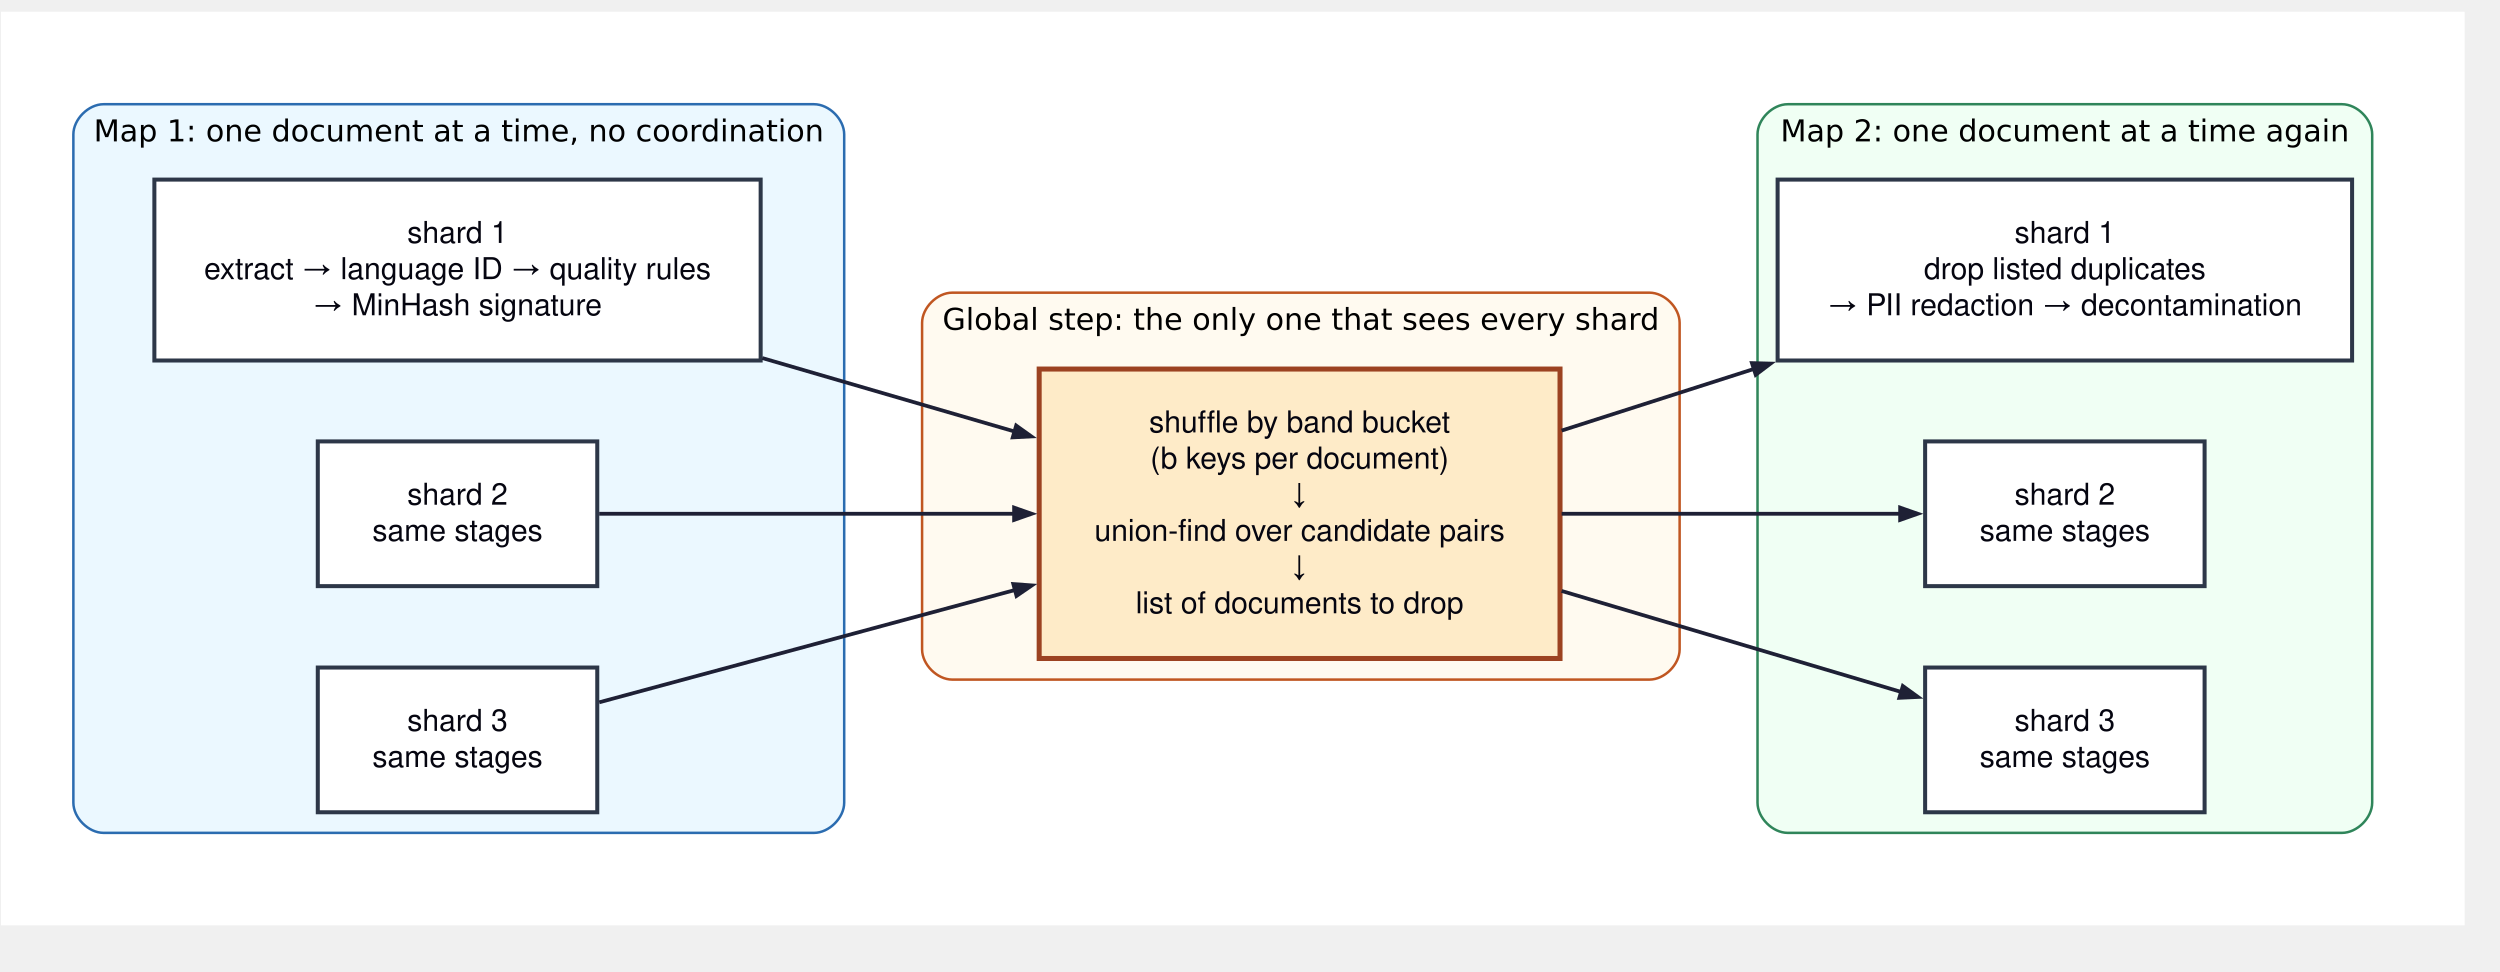
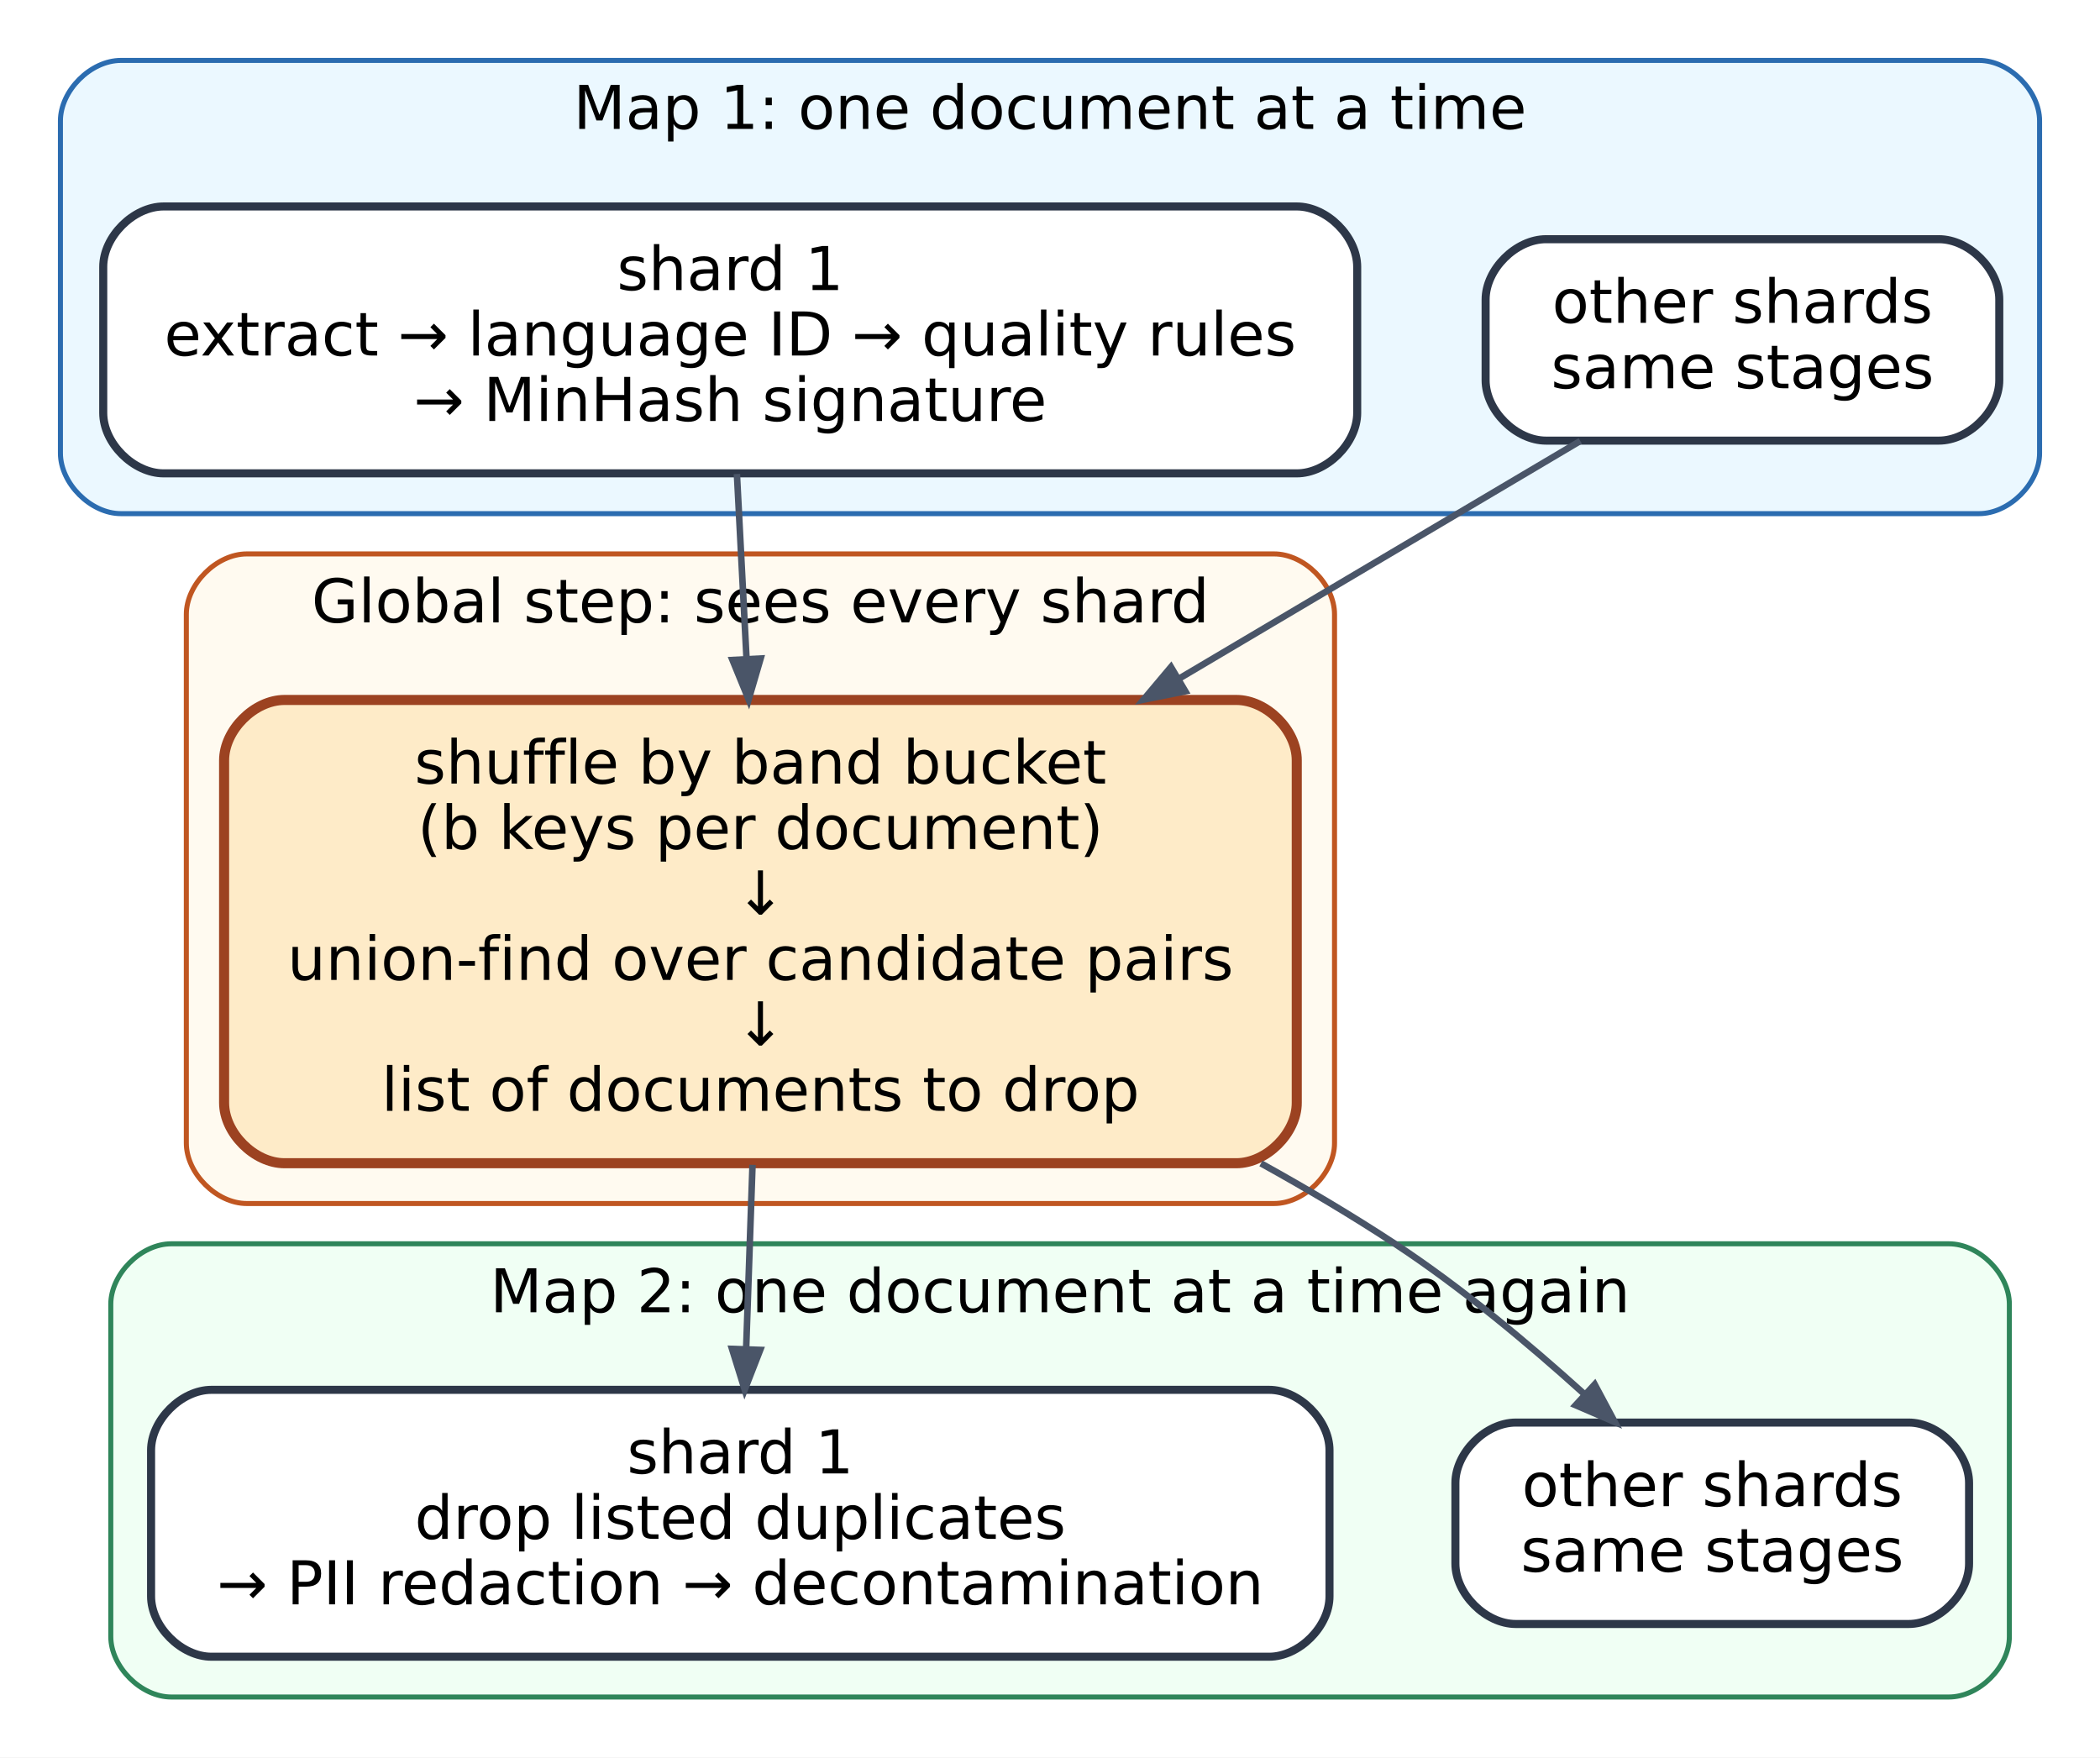
- <svg xmlns="http://www.w3.org/2000/svg" width="1009" height="392" viewBox="14.00 14.00 995.00 378.00">
-   <g id="graph0" class="graph" transform="scale(1 1) rotate(0) translate(43.2 349.2)">
-     <polygon fill="#ffffff" stroke="none" points="-28.8,28.8 -28.8,-334.8 951.73,-334.8 951.73,28.8 -28.8,28.8" />
+ <svg xmlns="http://www.w3.org/2000/svg" width="417pt" height="349pt" viewBox="0.00 0.00 417.00 349.00">
+   <g id="graph0" class="graph" transform="scale(1 1) rotate(0) translate(4 345)">
+     <polygon fill="white" stroke="transparent" points="-4,4 -4,-345 413,-345 413,4 -4,4" />
    <g id="clust1" class="cluster">
-       <path fill="#ebf8ff" stroke="#2b6cb0" d="M12,-8C12,-8 294.79,-8 294.79,-8 300.79,-8 306.79,-14 306.79,-20 306.79,-20 306.79,-286 306.79,-286 306.79,-292 300.79,-298 294.79,-298 294.79,-298 12,-298 12,-298 6,-298 0,-292 0,-286 0,-286 0,-20 0,-20 0,-14 6,-8 12,-8" />
-       <text xml:space="preserve" text-anchor="middle" x="153.39" y="-283.2" font-family="DejaVu Sans" font-size="12.00">Map 1: one document at a time, no coordination</text>
+       <path fill="#ebf8ff" stroke="#2b6cb0" d="M20,-243C20,-243 389,-243 389,-243 395,-243 401,-249 401,-255 401,-255 401,-321 401,-321 401,-327 395,-333 389,-333 389,-333 20,-333 20,-333 14,-333 8,-327 8,-321 8,-321 8,-255 8,-255 8,-249 14,-243 20,-243" />
+       <text text-anchor="middle" x="204.5" y="-319.4" font-family="DejaVu Sans" font-size="12.00">Map 1: one document at a time</text>
    </g>
    <g id="clust2" class="cluster">
-       <path fill="#fffaf0" stroke="#c05621" d="M349.79,-69C349.79,-69 627.29,-69 627.29,-69 633.29,-69 639.29,-75 639.29,-81 639.29,-81 639.29,-211 639.29,-211 639.29,-217 633.29,-223 627.29,-223 627.29,-223 349.79,-223 349.79,-223 343.79,-223 337.79,-217 337.79,-211 337.79,-211 337.79,-81 337.79,-81 337.79,-75 343.79,-69 349.79,-69" />
-       <text xml:space="preserve" text-anchor="middle" x="488.54" y="-208.2" font-family="DejaVu Sans" font-size="12.00">Global step: the only one that sees every shard</text>
+       <path fill="#fffaf0" stroke="#c05621" d="M45,-106C45,-106 249,-106 249,-106 255,-106 261,-112 261,-118 261,-118 261,-223 261,-223 261,-229 255,-235 249,-235 249,-235 45,-235 45,-235 39,-235 33,-229 33,-223 33,-223 33,-118 33,-118 33,-112 39,-106 45,-106" />
+       <text text-anchor="middle" x="147" y="-221.4" font-family="DejaVu Sans" font-size="12.00">Global step: sees every shard</text>
    </g>
    <g id="clust3" class="cluster">
-       <path fill="#f0fff4" stroke="#2f855a" d="M682.29,-8C682.29,-8 902.93,-8 902.93,-8 908.93,-8 914.93,-14 914.93,-20 914.93,-20 914.93,-286 914.93,-286 914.93,-292 908.93,-298 902.93,-298 902.93,-298 682.29,-298 682.29,-298 676.29,-298 670.29,-292 670.29,-286 670.29,-286 670.29,-20 670.29,-20 670.29,-14 676.29,-8 682.29,-8" />
-       <text xml:space="preserve" text-anchor="middle" x="792.61" y="-283.2" font-family="DejaVu Sans" font-size="12.00">Map 2: one document at a time again</text>
+       <path fill="#f0fff4" stroke="#2f855a" d="M30,-8C30,-8 383,-8 383,-8 389,-8 395,-14 395,-20 395,-20 395,-86 395,-86 395,-92 389,-98 383,-98 383,-98 30,-98 30,-98 24,-98 18,-92 18,-86 18,-86 18,-20 18,-20 18,-14 24,-8 30,-8" />
+       <text text-anchor="middle" x="206.5" y="-84.4" font-family="DejaVu Sans" font-size="12.00">Map 2: one document at a time again</text>
    </g>
    <g id="node1" class="node">
-       <polygon fill="#ffffff" stroke="#2d3748" stroke-width="1.6" points="208.51,-73.8 97.28,-73.8 97.28,-16.2 208.51,-16.2 208.51,-73.8" />
-       <text xml:space="preserve" text-anchor="middle" x="152.89" y="-48.6" font-family="Helvetica,sans-Serif" font-size="12.00" fill="#050510">shard 3</text>
-       <text xml:space="preserve" text-anchor="middle" x="152.89" y="-34.2" font-family="Helvetica,sans-Serif" font-size="12.00" fill="#050510">same stages</text>
+       <path fill="#ffffff" stroke="#2d3748" stroke-width="1.6" d="M381,-297.5C381,-297.5 303,-297.5 303,-297.5 297,-297.5 291,-291.5 291,-285.5 291,-285.5 291,-269.5 291,-269.5 291,-263.5 297,-257.5 303,-257.5 303,-257.5 381,-257.5 381,-257.5 387,-257.5 393,-263.5 393,-269.5 393,-269.5 393,-285.5 393,-285.5 393,-291.5 387,-297.5 381,-297.5" />
+       <text text-anchor="middle" x="342" y="-280.9" font-family="DejaVu Sans" font-size="12.00">other shards</text>
+       <text text-anchor="middle" x="342" y="-267.9" font-family="DejaVu Sans" font-size="12.00">same stages</text>
+     </g>
+     <g id="node3" class="node">
+       <path fill="#feebc8" stroke="#9c4221" stroke-width="2" d="M241.5,-206C241.5,-206 52.5,-206 52.5,-206 46.5,-206 40.5,-200 40.5,-194 40.5,-194 40.5,-126 40.5,-126 40.5,-120 46.5,-114 52.5,-114 52.5,-114 241.5,-114 241.5,-114 247.5,-114 253.5,-120 253.5,-126 253.5,-126 253.5,-194 253.5,-194 253.5,-200 247.5,-206 241.5,-206" />
+       <text text-anchor="middle" x="147" y="-189.4" font-family="DejaVu Sans" font-size="12.00">shuffle by band bucket</text>
+       <text text-anchor="middle" x="147" y="-176.4" font-family="DejaVu Sans" font-size="12.00">(b keys per document)</text>
+       <text text-anchor="middle" x="147" y="-163.4" font-family="DejaVu Sans" font-size="12.00">↓</text>
+       <text text-anchor="middle" x="147" y="-150.4" font-family="DejaVu Sans" font-size="12.00">union-find over candidate pairs</text>
+       <text text-anchor="middle" x="147" y="-137.4" font-family="DejaVu Sans" font-size="12.00">↓</text>
+       <text text-anchor="middle" x="147" y="-124.4" font-family="DejaVu Sans" font-size="12.00">list of documents to drop</text>
+     </g>
+     <g id="edge1" class="edge">
+       <path fill="none" stroke="#4a5568" stroke-width="1.3" d="M309.8,-257.43C288.06,-244.55 258.3,-226.93 230.17,-210.26" />
+       <polygon fill="#4a5568" stroke="#4a5568" stroke-width="1.3" points="231.37,-207.72 223.06,-206.05 228.52,-212.54 231.37,-207.72" />
+     </g>
+     <g id="node2" class="node">
+       <path fill="#ffffff" stroke="#2d3748" stroke-width="1.6" d="M253.5,-304C253.5,-304 28.5,-304 28.5,-304 22.5,-304 16.5,-298 16.5,-292 16.5,-292 16.5,-263 16.5,-263 16.5,-257 22.5,-251 28.5,-251 28.5,-251 253.5,-251 253.5,-251 259.5,-251 265.5,-257 265.5,-263 265.5,-263 265.5,-292 265.5,-292 265.5,-298 259.5,-304 253.5,-304" />
+       <text text-anchor="middle" x="141" y="-287.4" font-family="DejaVu Sans" font-size="12.00">shard 1</text>
+       <text text-anchor="middle" x="141" y="-274.4" font-family="DejaVu Sans" font-size="12.00">extract → language ID → quality rules</text>
+       <text text-anchor="middle" x="141" y="-261.4" font-family="DejaVu Sans" font-size="12.00">→ MinHash signature</text>
+     </g>
+     <g id="edge2" class="edge">
+       <path fill="none" stroke="#4a5568" stroke-width="1.3" d="M142.33,-250.87C142.89,-240.07 143.57,-227.08 144.23,-214.38" />
+       <polygon fill="#4a5568" stroke="#4a5568" stroke-width="1.3" points="147.04,-214.23 144.66,-206.09 141.45,-213.94 147.04,-214.23" />
    </g>
    <g id="node4" class="node">
-       <polygon fill="#feebc8" stroke="#9c4221" stroke-width="2" points="591.69,-192.6 384.39,-192.6 384.39,-77.4 591.69,-77.4 591.69,-192.6" />
-       <text xml:space="preserve" text-anchor="middle" x="488.04" y="-167.4" font-family="Helvetica,sans-Serif" font-size="12.00" fill="#050510">shuffle by band bucket</text>
-       <text xml:space="preserve" text-anchor="middle" x="488.04" y="-153" font-family="Helvetica,sans-Serif" font-size="12.00" fill="#050510">(b keys per document)</text>
-       <text xml:space="preserve" text-anchor="middle" x="488.04" y="-138.6" font-family="Helvetica,sans-Serif" font-size="12.00" fill="#050510">↓</text>
-       <text xml:space="preserve" text-anchor="middle" x="488.04" y="-124.2" font-family="Helvetica,sans-Serif" font-size="12.00" fill="#050510">union-find over candidate pairs</text>
-       <text xml:space="preserve" text-anchor="middle" x="488.04" y="-109.8" font-family="Helvetica,sans-Serif" font-size="12.00" fill="#050510">↓</text>
-       <text xml:space="preserve" text-anchor="middle" x="488.04" y="-95.4" font-family="Helvetica,sans-Serif" font-size="12.00" fill="#050510">list of documents to drop</text>
-     </g>
-     <g id="edge1" class="edge">
-       <path fill="none" stroke="#1e2035" stroke-width="1.5" d="M209.28,-59.96C254.24,-72.11 319.09,-89.63 374.82,-104.68" />
-       <polygon fill="#1e2035" stroke="#1e2035" stroke-width="1.5" points="374.1,-107.03 381.49,-106.49 375.37,-102.3 374.1,-107.03" />
-     </g>
-     <g id="node2" class="node">
-       <polygon fill="#ffffff" stroke="#2d3748" stroke-width="1.6" points="208.51,-163.8 97.28,-163.8 97.28,-106.2 208.51,-106.2 208.51,-163.8" />
-       <text xml:space="preserve" text-anchor="middle" x="152.89" y="-138.6" font-family="Helvetica,sans-Serif" font-size="12.00" fill="#050510">shard 2</text>
-       <text xml:space="preserve" text-anchor="middle" x="152.89" y="-124.2" font-family="Helvetica,sans-Serif" font-size="12.00" fill="#050510">same stages</text>
-     </g>
-     <g id="edge2" class="edge">
-       <path fill="none" stroke="#1e2035" stroke-width="1.5" d="M209.28,-135C254.15,-135 318.82,-135 374.48,-135" />
-       <polygon fill="#1e2035" stroke="#1e2035" stroke-width="1.5" points="374.41,-137.45 381.41,-135 374.41,-132.55 374.41,-137.45" />
-     </g>
-     <g id="node3" class="node">
-       <polygon fill="#ffffff" stroke="#2d3748" stroke-width="1.6" points="273.54,-268 32.24,-268 32.24,-196 273.54,-196 273.54,-268" />
-       <text xml:space="preserve" text-anchor="middle" x="152.89" y="-242.8" font-family="Helvetica,sans-Serif" font-size="12.00" fill="#050510">shard 1</text>
-       <text xml:space="preserve" text-anchor="middle" x="152.89" y="-228.4" font-family="Helvetica,sans-Serif" font-size="12.00" fill="#050510">extract → language ID → quality rules</text>
-       <text xml:space="preserve" text-anchor="middle" x="152.89" y="-214" font-family="Helvetica,sans-Serif" font-size="12.00" fill="#050510">→ MinHash signature</text>
+       <path fill="#ffffff" stroke="#2d3748" stroke-width="1.6" d="M375,-62.5C375,-62.5 297,-62.5 297,-62.5 291,-62.5 285,-56.5 285,-50.5 285,-50.5 285,-34.5 285,-34.5 285,-28.5 291,-22.5 297,-22.5 297,-22.5 375,-22.5 375,-22.5 381,-22.5 387,-28.5 387,-34.5 387,-34.5 387,-50.5 387,-50.5 387,-56.5 381,-62.5 375,-62.5" />
+       <text text-anchor="middle" x="336" y="-45.9" font-family="DejaVu Sans" font-size="12.00">other shards</text>
+       <text text-anchor="middle" x="336" y="-32.9" font-family="DejaVu Sans" font-size="12.00">same stages</text>
    </g>
    <g id="edge3" class="edge">
-       <path fill="none" stroke="#1e2035" stroke-width="1.5" d="M274.17,-196.98C307.02,-187.42 342.48,-177.09 374.86,-167.66" />
-       <polygon fill="#1e2035" stroke="#1e2035" stroke-width="1.5" points="375.24,-170.1 381.28,-165.79 373.87,-165.4 375.24,-170.1" />
+       <path fill="none" stroke="#4a5568" stroke-width="1.3" d="M246.39,-113.97C255.57,-108.89 264.57,-103.54 273,-98 286.13,-89.36 299.46,-78.23 310.46,-68.29" />
+       <polygon fill="#4a5568" stroke="#4a5568" stroke-width="1.3" points="312.66,-70.08 316.65,-62.6 308.87,-65.95 312.66,-70.08" />
    </g>
    <g id="node5" class="node">
-       <polygon fill="#ffffff" stroke="#2d3748" stroke-width="1.6" points="848.23,-73.8 737,-73.8 737,-16.2 848.23,-16.2 848.23,-73.8" />
-       <text xml:space="preserve" text-anchor="middle" x="792.61" y="-48.6" font-family="Helvetica,sans-Serif" font-size="12.00" fill="#050510">shard 3</text>
-       <text xml:space="preserve" text-anchor="middle" x="792.61" y="-34.2" font-family="Helvetica,sans-Serif" font-size="12.00" fill="#050510">same stages</text>
+       <path fill="#ffffff" stroke="#2d3748" stroke-width="1.6" d="M248,-69C248,-69 38,-69 38,-69 32,-69 26,-63 26,-57 26,-57 26,-28 26,-28 26,-22 32,-16 38,-16 38,-16 248,-16 248,-16 254,-16 260,-22 260,-28 260,-28 260,-57 260,-57 260,-63 254,-69 248,-69" />
+       <text text-anchor="middle" x="143" y="-52.4" font-family="DejaVu Sans" font-size="12.00">shard 1</text>
+       <text text-anchor="middle" x="143" y="-39.4" font-family="DejaVu Sans" font-size="12.00">drop listed duplicates</text>
+       <text text-anchor="middle" x="143" y="-26.4" font-family="DejaVu Sans" font-size="12.00">→ PII redaction → decontamination</text>
    </g>
    <g id="edge4" class="edge">
-       <path fill="none" stroke="#1e2035" stroke-width="1.5" d="M592.32,-104.28C637.21,-90.93 688.38,-75.71 727.63,-64.03" />
-       <polygon fill="#1e2035" stroke="#1e2035" stroke-width="1.5" points="728.13,-66.44 734.15,-62.09 726.74,-61.74 728.13,-66.44" />
-     </g>
-     <g id="node6" class="node">
-       <polygon fill="#ffffff" stroke="#2d3748" stroke-width="1.6" points="848.23,-163.8 737,-163.8 737,-106.2 848.23,-106.2 848.23,-163.8" />
-       <text xml:space="preserve" text-anchor="middle" x="792.61" y="-138.6" font-family="Helvetica,sans-Serif" font-size="12.00" fill="#050510">shard 2</text>
-       <text xml:space="preserve" text-anchor="middle" x="792.61" y="-124.2" font-family="Helvetica,sans-Serif" font-size="12.00" fill="#050510">same stages</text>
-     </g>
-     <g id="edge5" class="edge">
-       <path fill="none" stroke="#1e2035" stroke-width="1.5" d="M592.32,-135C637.02,-135 687.95,-135 727.13,-135" />
-       <polygon fill="#1e2035" stroke="#1e2035" stroke-width="1.5" points="727.05,-137.45 734.05,-135 727.05,-132.55 727.05,-137.45" />
-     </g>
-     <g id="node7" class="node">
-       <polygon fill="#ffffff" stroke="#2d3748" stroke-width="1.6" points="906.93,-268 678.29,-268 678.29,-196 906.93,-196 906.93,-268" />
-       <text xml:space="preserve" text-anchor="middle" x="792.61" y="-242.8" font-family="Helvetica,sans-Serif" font-size="12.00" fill="#050510">shard 1</text>
-       <text xml:space="preserve" text-anchor="middle" x="792.61" y="-228.4" font-family="Helvetica,sans-Serif" font-size="12.00" fill="#050510">drop listed duplicates</text>
-       <text xml:space="preserve" text-anchor="middle" x="792.61" y="-214" font-family="Helvetica,sans-Serif" font-size="12.00" fill="#050510">→ PII redaction → decontamination</text>
-     </g>
-     <g id="edge6" class="edge">
-       <path fill="none" stroke="#1e2035" stroke-width="1.5" d="M592.32,-168.11C617.01,-176.02 643.6,-184.55 669.06,-192.71" />
-       <polygon fill="#1e2035" stroke="#1e2035" stroke-width="1.5" points="668.07,-194.97 675.48,-194.77 669.57,-190.3 668.07,-194.97" />
+       <path fill="none" stroke="#4a5568" stroke-width="1.3" d="M145.43,-113.68C145.01,-101.48 144.56,-88.49 144.16,-77.06" />
+       <polygon fill="#4a5568" stroke="#4a5568" stroke-width="1.3" points="146.96,-76.93 143.88,-69.03 141.36,-77.13 146.96,-76.93" />
    </g>
  </g>
</svg>
